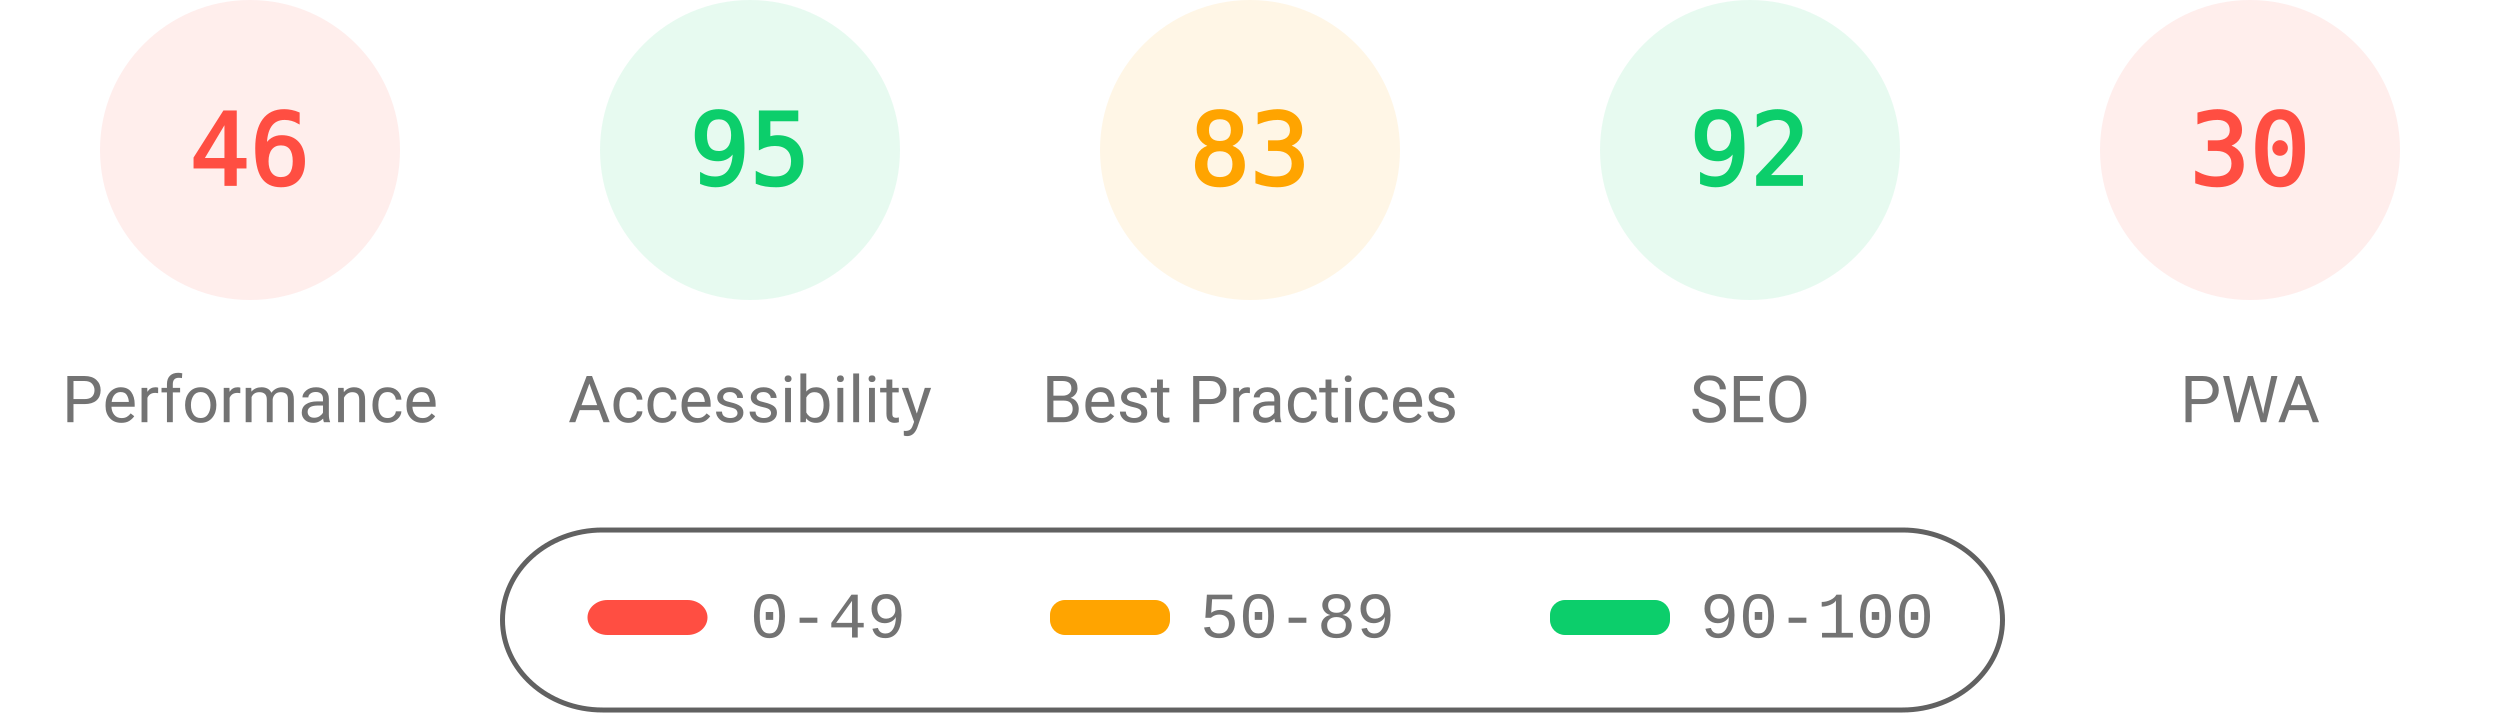
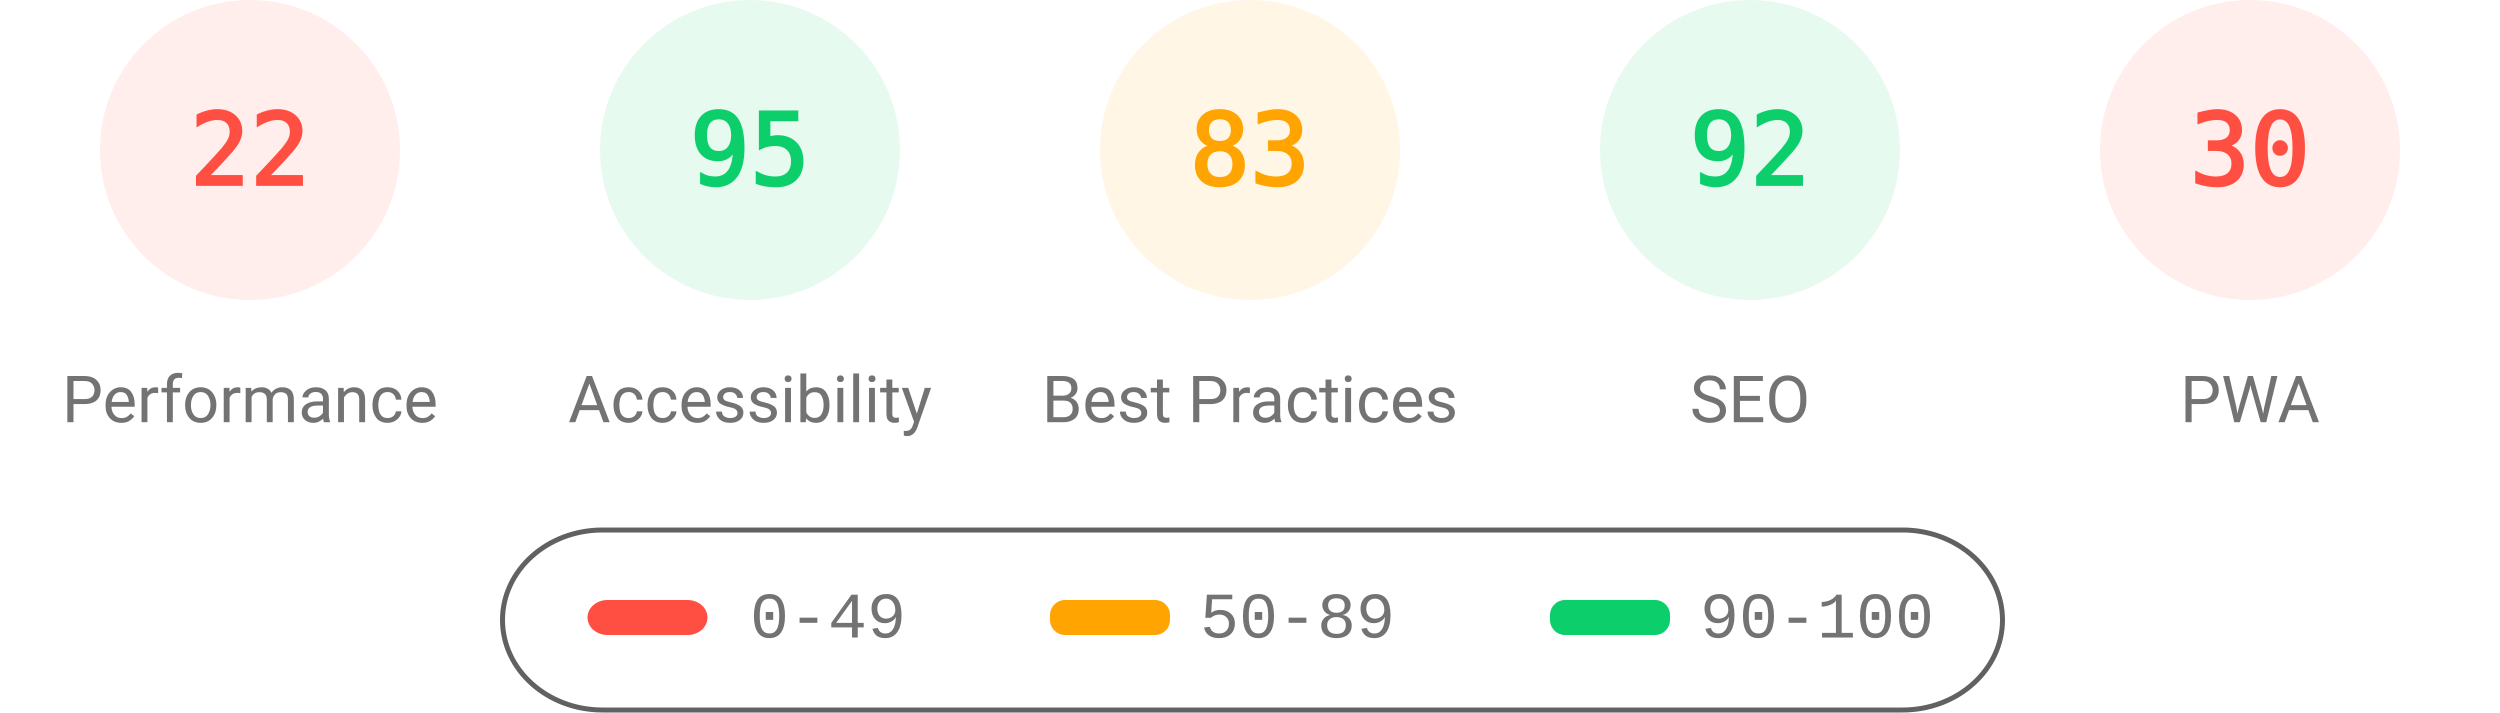
<svg xmlns="http://www.w3.org/2000/svg" fill="none" width="1000" height="285">
  <style>.gauge-base{opacity:.1}.gauge-arc{fill:none;animation-delay:250ms;stroke-linecap:round;transform:rotate(-90deg);transform-origin:100px 60px;animation:load-gauge 1s ease forwards}.guage-text{font-size:40px;font-family:monospace;text-align:center}.guage-red{color:#ff4e42;fill:#ff4e42;stroke:#ff4e42}.guage-orange{color:#ffa400;fill:#ffa400;stroke:#ffa400}.guage-green{color:#0cce6b;fill:#0cce6b;stroke:#0cce6b}.guage-undefined{color:#5c5c5c;fill:#5c5c5c;stroke:#5c5c5c}.guage-title{color:#737373;fill:#737373;stroke:none;font-size:26px;line-height:26px;font-family:Roboto,Halvetica,Arial,sans-serif}@keyframes load-gauge{from{stroke-dasharray:0 352.858}}</style>
  <svg class="guage-div guage-perf guage-red" viewBox="0 0 200 200" width="200" height="200">
    <circle class="gauge-base" r="56" cx="100" cy="60" stroke-width="8" />
-     <circle class="gauge-arc guage-arc-1" r="56" cx="100" cy="60" stroke-width="8" style="stroke-dasharray:161.855,351.858" />
-     <text class="guage-text" x="100" y="60" alignment-baseline="central" dominant-baseline="central" text-anchor="middle">46</text>
+     <circle class="gauge-arc guage-arc-1" r="56" cx="100" cy="60" stroke-width="8" style="stroke-dasharray:77.409,351.858" />
+     <text class="guage-text" x="100" y="60" alignment-baseline="central" dominant-baseline="central" text-anchor="middle">22</text>
    <text class="guage-title" x="100" y="160" alignment-baseline="central" dominant-baseline="central" text-anchor="middle">Performance</text>
  </svg>
  <svg class="guage-div guage-acc guage-green" viewBox="0 0 200 200" width="200" height="200" x="200">
    <circle class="gauge-base" r="56" cx="100" cy="60" stroke-width="8" />
    <circle class="gauge-arc guage-arc-2" r="56" cx="100" cy="60" stroke-width="8" style="stroke-dasharray:334.265,351.858" />
    <text class="guage-text" x="100" y="60" alignment-baseline="central" dominant-baseline="central" text-anchor="middle">95</text>
    <text class="guage-title" x="100" y="160" alignment-baseline="central" dominant-baseline="central" text-anchor="middle">Accessibility</text>
  </svg>
  <svg class="guage-div guage-best guage-orange" viewBox="0 0 200 200" width="200" height="200" x="400">
    <circle class="gauge-base" r="56" cx="100" cy="60" stroke-width="8" />
    <circle class="gauge-arc guage-arc-3" r="56" cx="100" cy="60" stroke-width="8" style="stroke-dasharray:292.042,351.858" />
    <text class="guage-text" x="100" y="60" alignment-baseline="central" dominant-baseline="central" text-anchor="middle">83</text>
    <text class="guage-title" x="100" y="160" alignment-baseline="central" dominant-baseline="central" text-anchor="middle">Best Practices</text>
  </svg>
  <svg class="guage-div guage-seo guage-green" viewBox="0 0 200 200" width="200" height="200" x="600">
    <circle class="gauge-base" r="56" cx="100" cy="60" stroke-width="8" />
    <circle class="gauge-arc guage-arc-4" r="56" cx="100" cy="60" stroke-width="8" style="stroke-dasharray:323.709,351.858" />
    <text class="guage-text" x="100" y="60" alignment-baseline="central" dominant-baseline="central" text-anchor="middle">92</text>
    <text class="guage-title" x="100" y="160" alignment-baseline="central" dominant-baseline="central" text-anchor="middle">SEO</text>
  </svg>
  <svg class="guage-div guage-pwa guage-red" viewBox="0 0 200 200" width="200" height="200" x="800">
    <circle class="gauge-base" r="56" cx="100" cy="60" stroke-width="8" />
    <circle class="gauge-arc guage-arc-4" r="56" cx="100" cy="60" stroke-width="8" style="stroke-dasharray:105.557,351.858" />
    <text class="guage-text" x="100" y="60" alignment-baseline="central" dominant-baseline="central" text-anchor="middle">30</text>
    <text class="guage-title" x="100" y="160" alignment-baseline="central" dominant-baseline="central" text-anchor="middle">PWA</text>
  </svg>
  <svg width="604" height="76" x="200" y="210">
    <path fill="none" id="canvas_background" d="M-1-1h604v80H-1z" />
    <rect fill-opacity="0" stroke="#616161" stroke-width="2" rx="40" id="svg_2" height="72" width="600" y="2" x="1" fill="#000" />
    <rect stroke="#000" rx="8" id="svg_3" height="14" width="48" y="30" x="35" stroke-opacity="null" stroke-width="0" fill="#ff4e42" />
    <rect stroke="#000" rx="6" id="svg_4" height="14" width="48" y="30" x="220" stroke-opacity="null" stroke-width="0" fill="#ffa400" />
    <rect stroke="#000" rx="6" id="svg_5" height="14" width="48" y="30" x="420" stroke-opacity="null" stroke-width="0" fill="#0cce6b" />
    <text xml:space="preserve" text-anchor="start" font-family="'Courier New', Courier, monospace" font-size="26" id="svg_6" y="45" x="100" stroke-opacity="null" stroke-width="0" stroke="#000" fill="#737373">0-49</text>
    <text xml:space="preserve" text-anchor="start" font-family="'Courier New', Courier, monospace" font-size="26" id="svg_7" y="45" x="280" stroke-opacity="null" stroke-width="0" stroke="#000" fill="#737373">50-89</text>
    <text xml:space="preserve" text-anchor="start" font-family="'Courier New', Courier, monospace" font-size="26" id="svg_8" y="45" x="480" stroke-opacity="null" stroke-width="0" stroke="#000" fill="#737373">90-100</text>
  </svg>
</svg>
